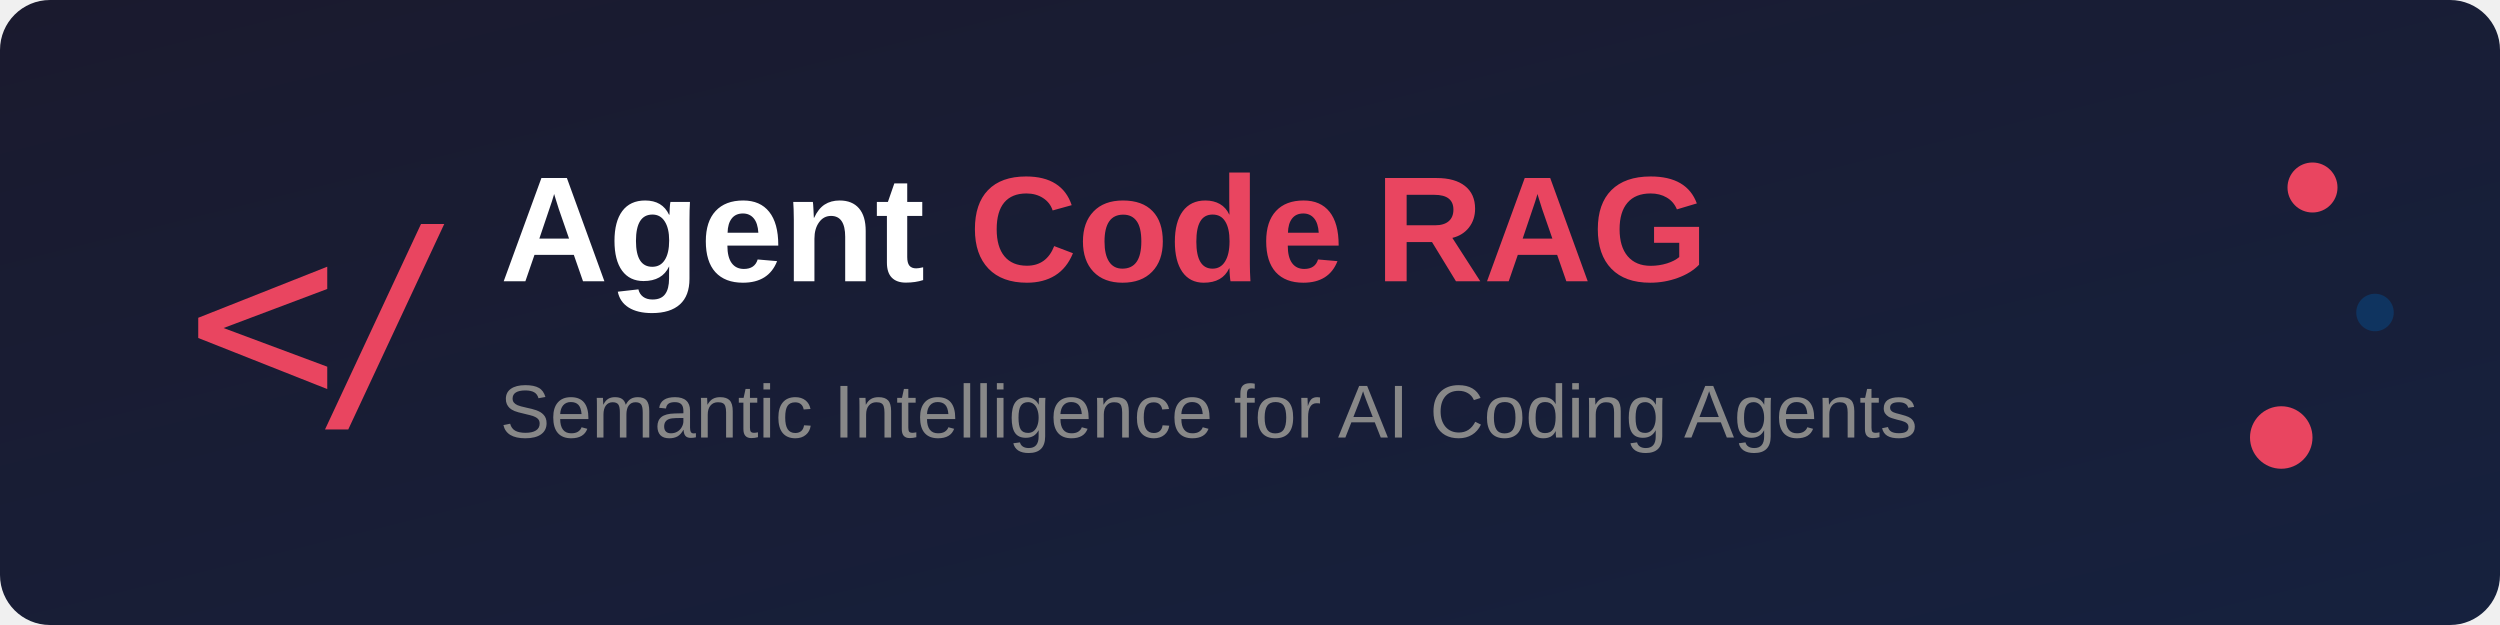
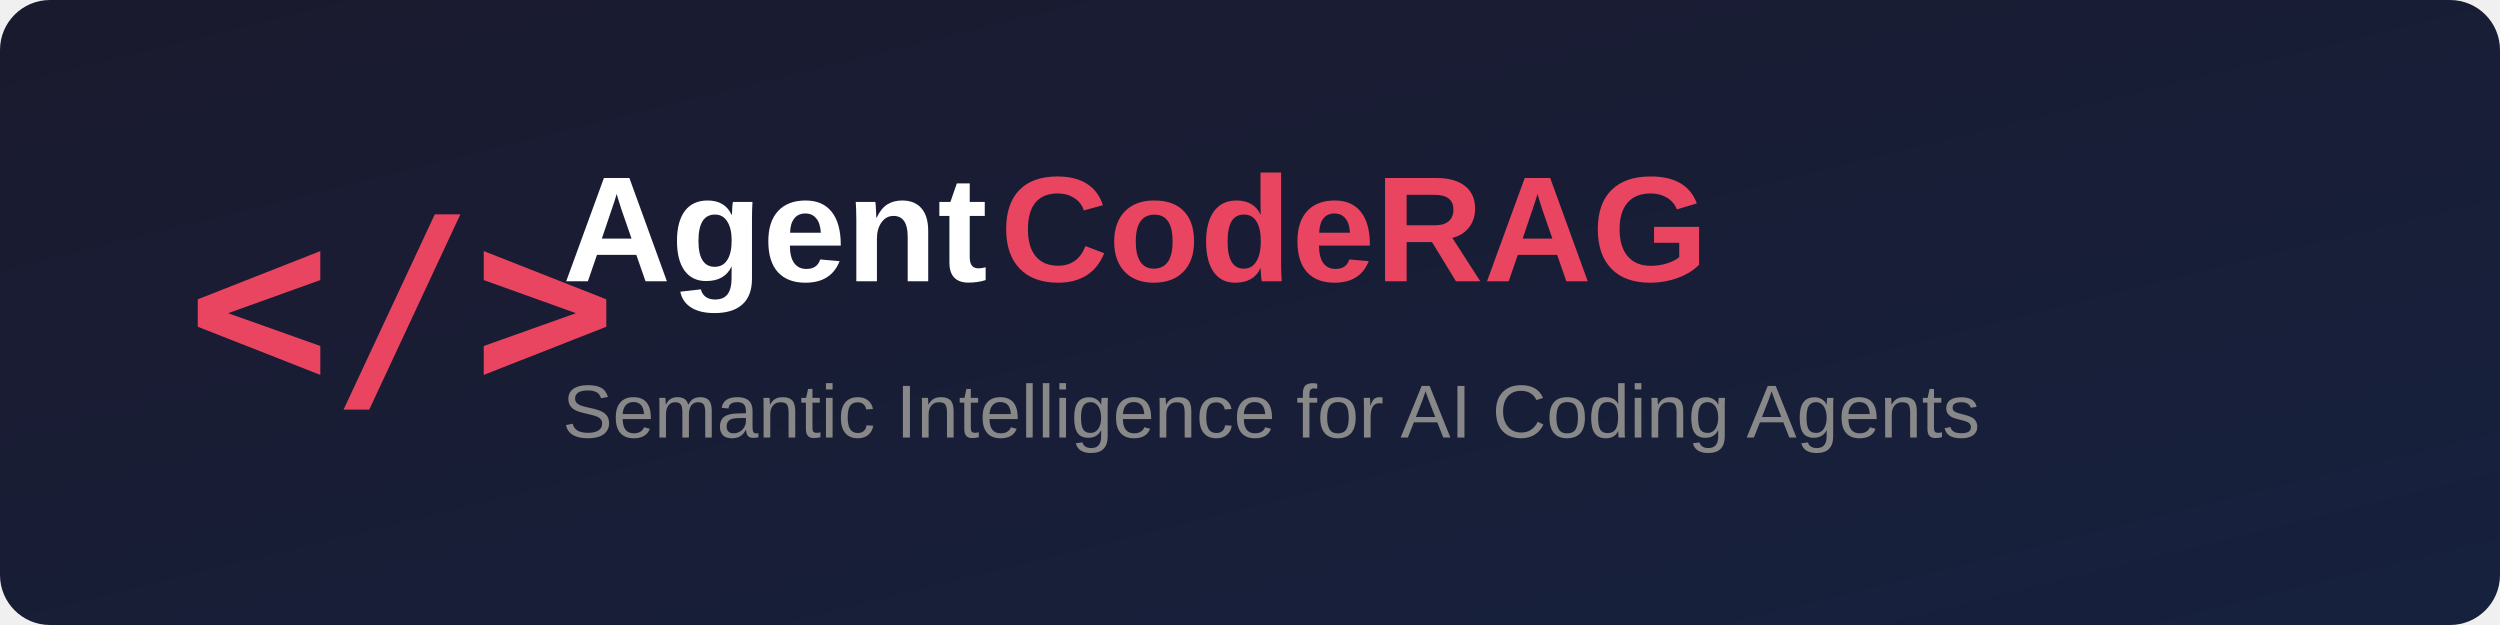
<svg xmlns="http://www.w3.org/2000/svg" viewBox="0 0 400 100">
  <defs>
    <linearGradient id="bg" x1="0%" y1="0%" x2="100%" y2="100%">
      <stop offset="0%" style="stop-color:#1a1a2e" />
      <stop offset="100%" style="stop-color:#16213e" />
    </linearGradient>
-     <linearGradient id="accent" x1="0%" y1="0%" x2="100%" y2="0%">
-       <stop offset="0%" style="stop-color:#e94560" />
-       <stop offset="100%" style="stop-color:#0f3460" />
-     </linearGradient>
  </defs>
  <rect width="400" height="100" rx="8" fill="url(#bg)" />
-   <text x="30" y="65" font-family="monospace" font-size="40" fill="#e94560">&lt;</text>
-   <text x="50" y="65" font-family="monospace" font-size="40" fill="#e94560">/</text>
-   <text x="80" y="45" font-family="Arial, sans-serif" font-size="24" font-weight="bold" fill="#fff">Agent</text>
-   <text x="155" y="45" font-family="Arial, sans-serif" font-size="24" font-weight="bold" fill="#e94560">Code</text>
+   <text x="30" y="62" font-family="monospace" font-size="38" fill="#e94560" font-weight="bold">&lt;/&gt;</text>
+   <text x="90" y="45" font-family="Arial, sans-serif" font-size="24" font-weight="bold" fill="#ffffff">Agent</text>
+   <text x="160" y="45" font-family="Arial, sans-serif" font-size="24" font-weight="bold" fill="#e94560">Code</text>
  <text x="220" y="45" font-family="Arial, sans-serif" font-size="24" font-weight="bold" fill="#e94560">RAG</text>
-   <text x="80" y="70" font-family="Arial, sans-serif" font-size="12" fill="#888">Semantic Intelligence for AI Coding Agents</text>
-   <circle cx="370" cy="30" r="4" fill="#e94560" />
-   <circle cx="380" cy="50" r="3" fill="#0f3460" />
-   <circle cx="365" cy="70" r="5" fill="#e94560" />
+   <text x="90" y="70" font-family="Arial, sans-serif" font-size="12" fill="#888888">Semantic Intelligence for AI Coding Agents</text>
</svg>
